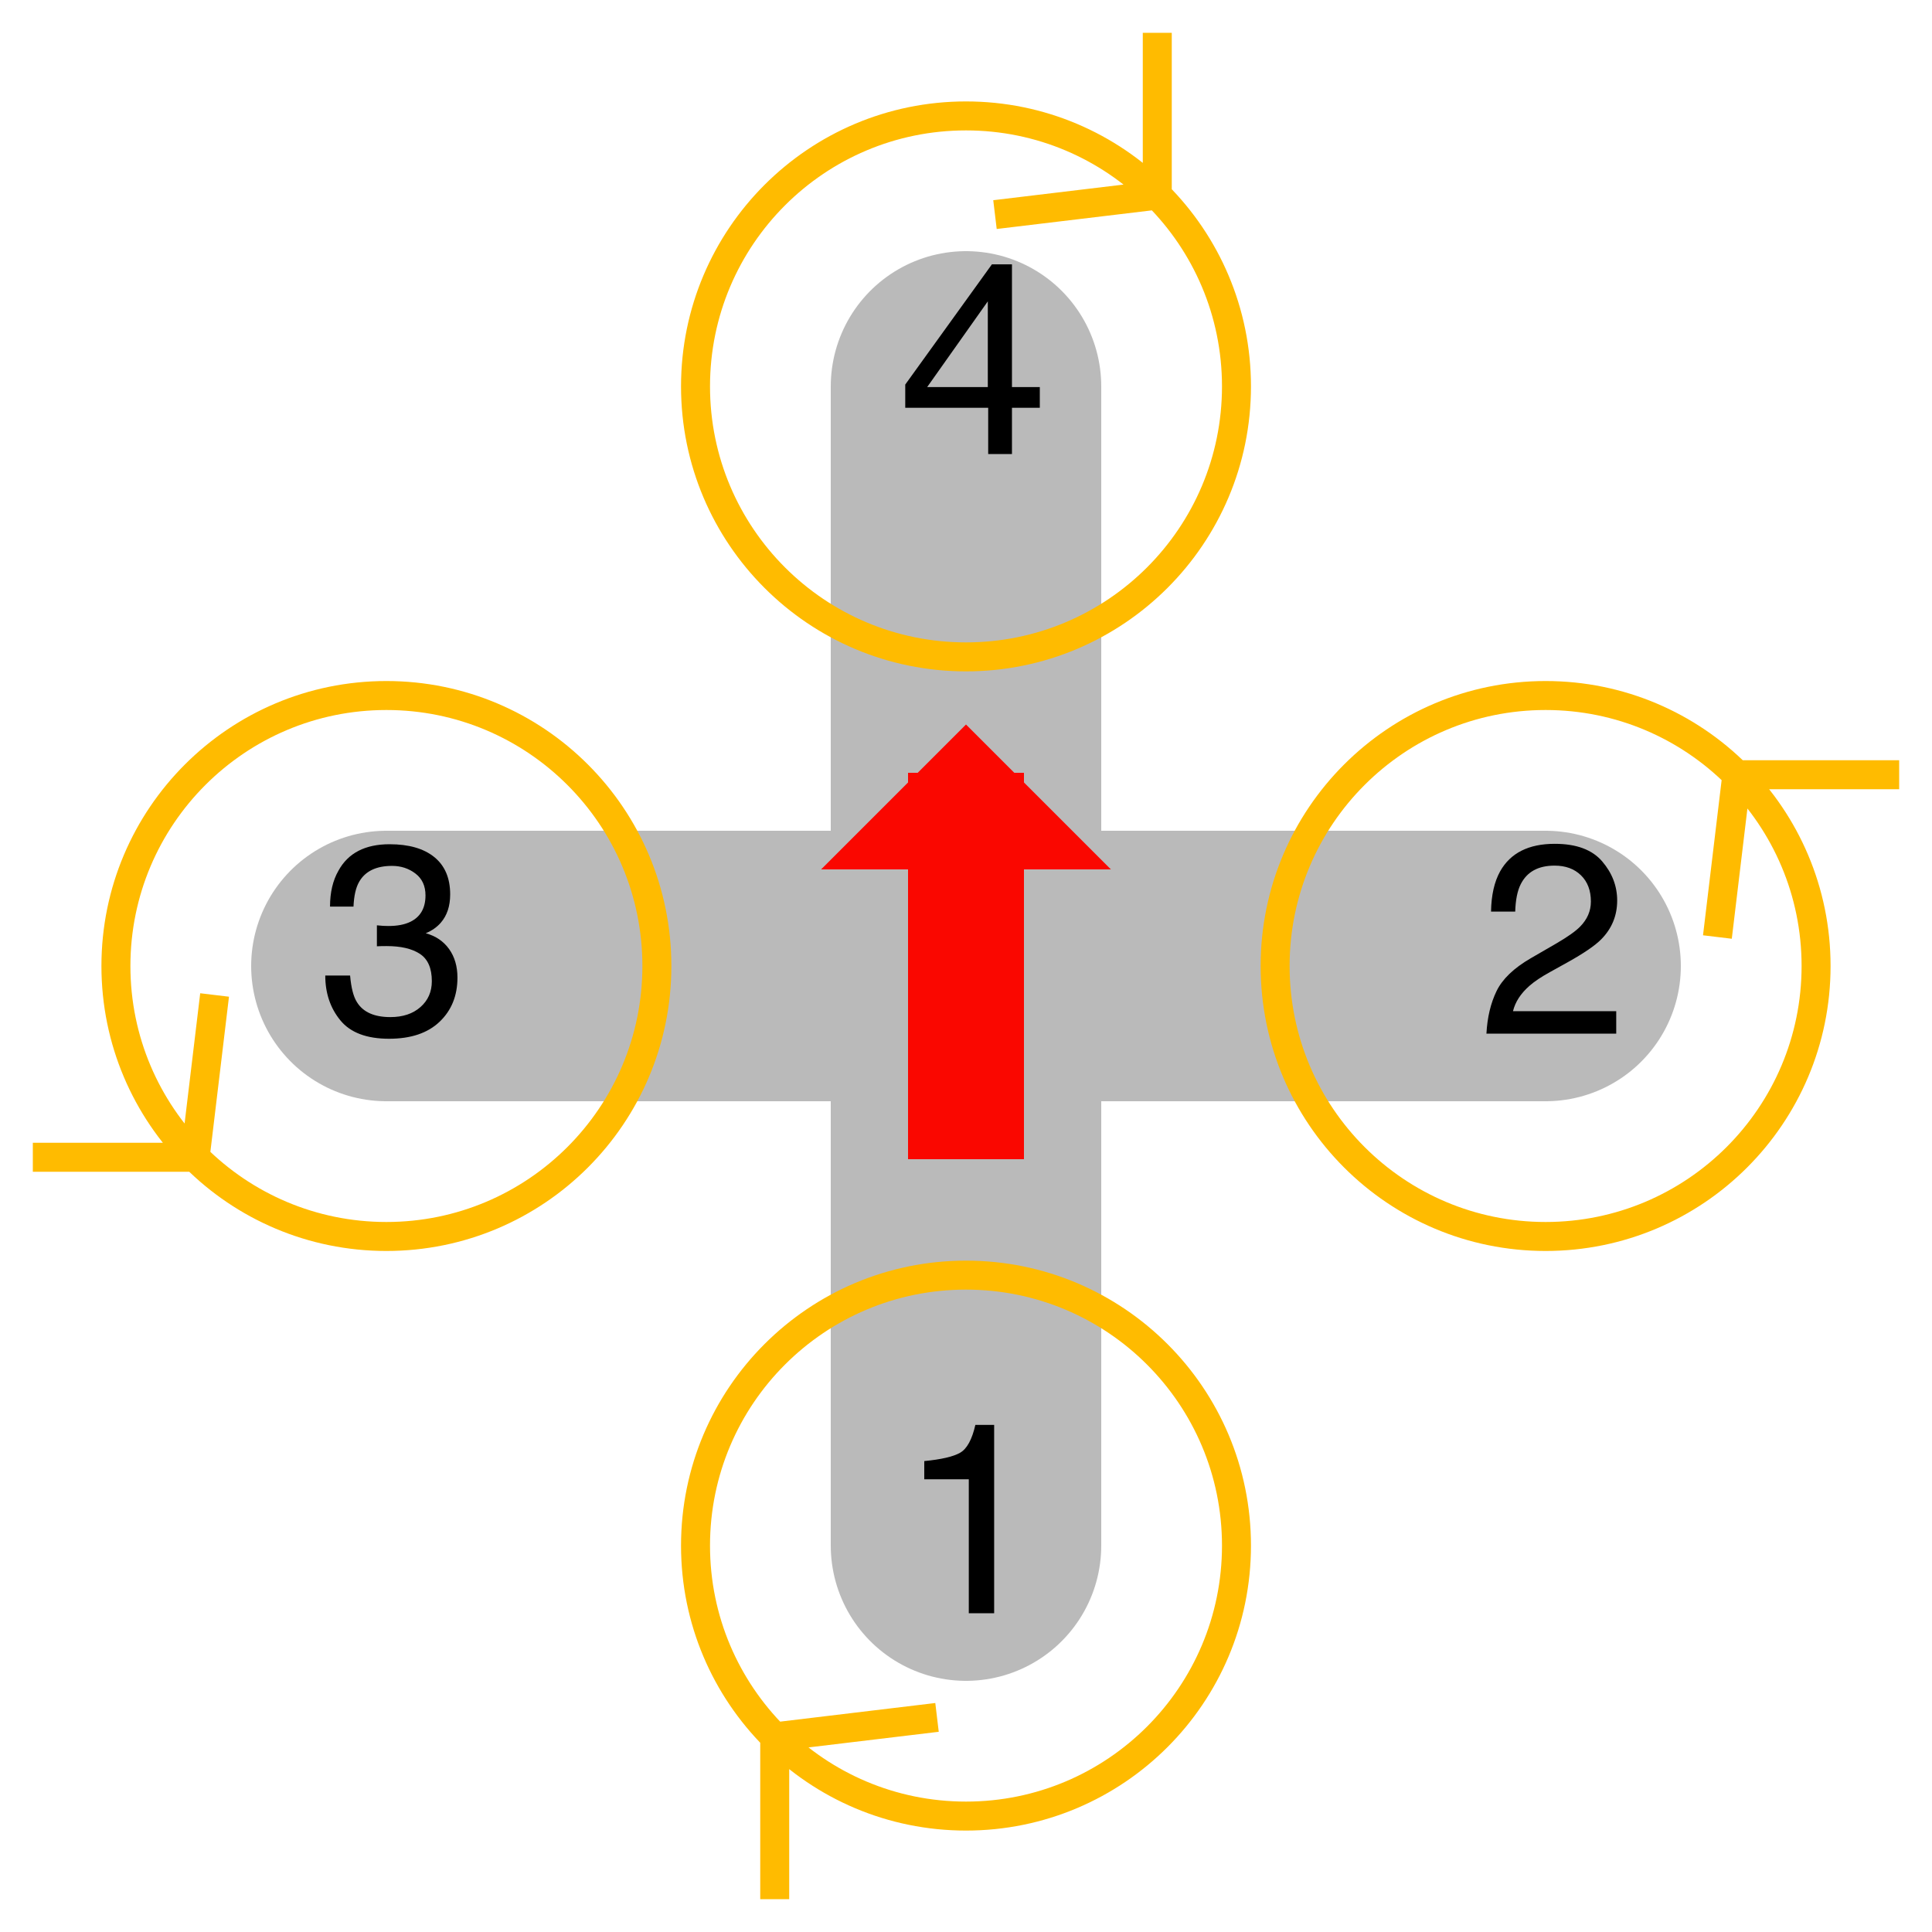
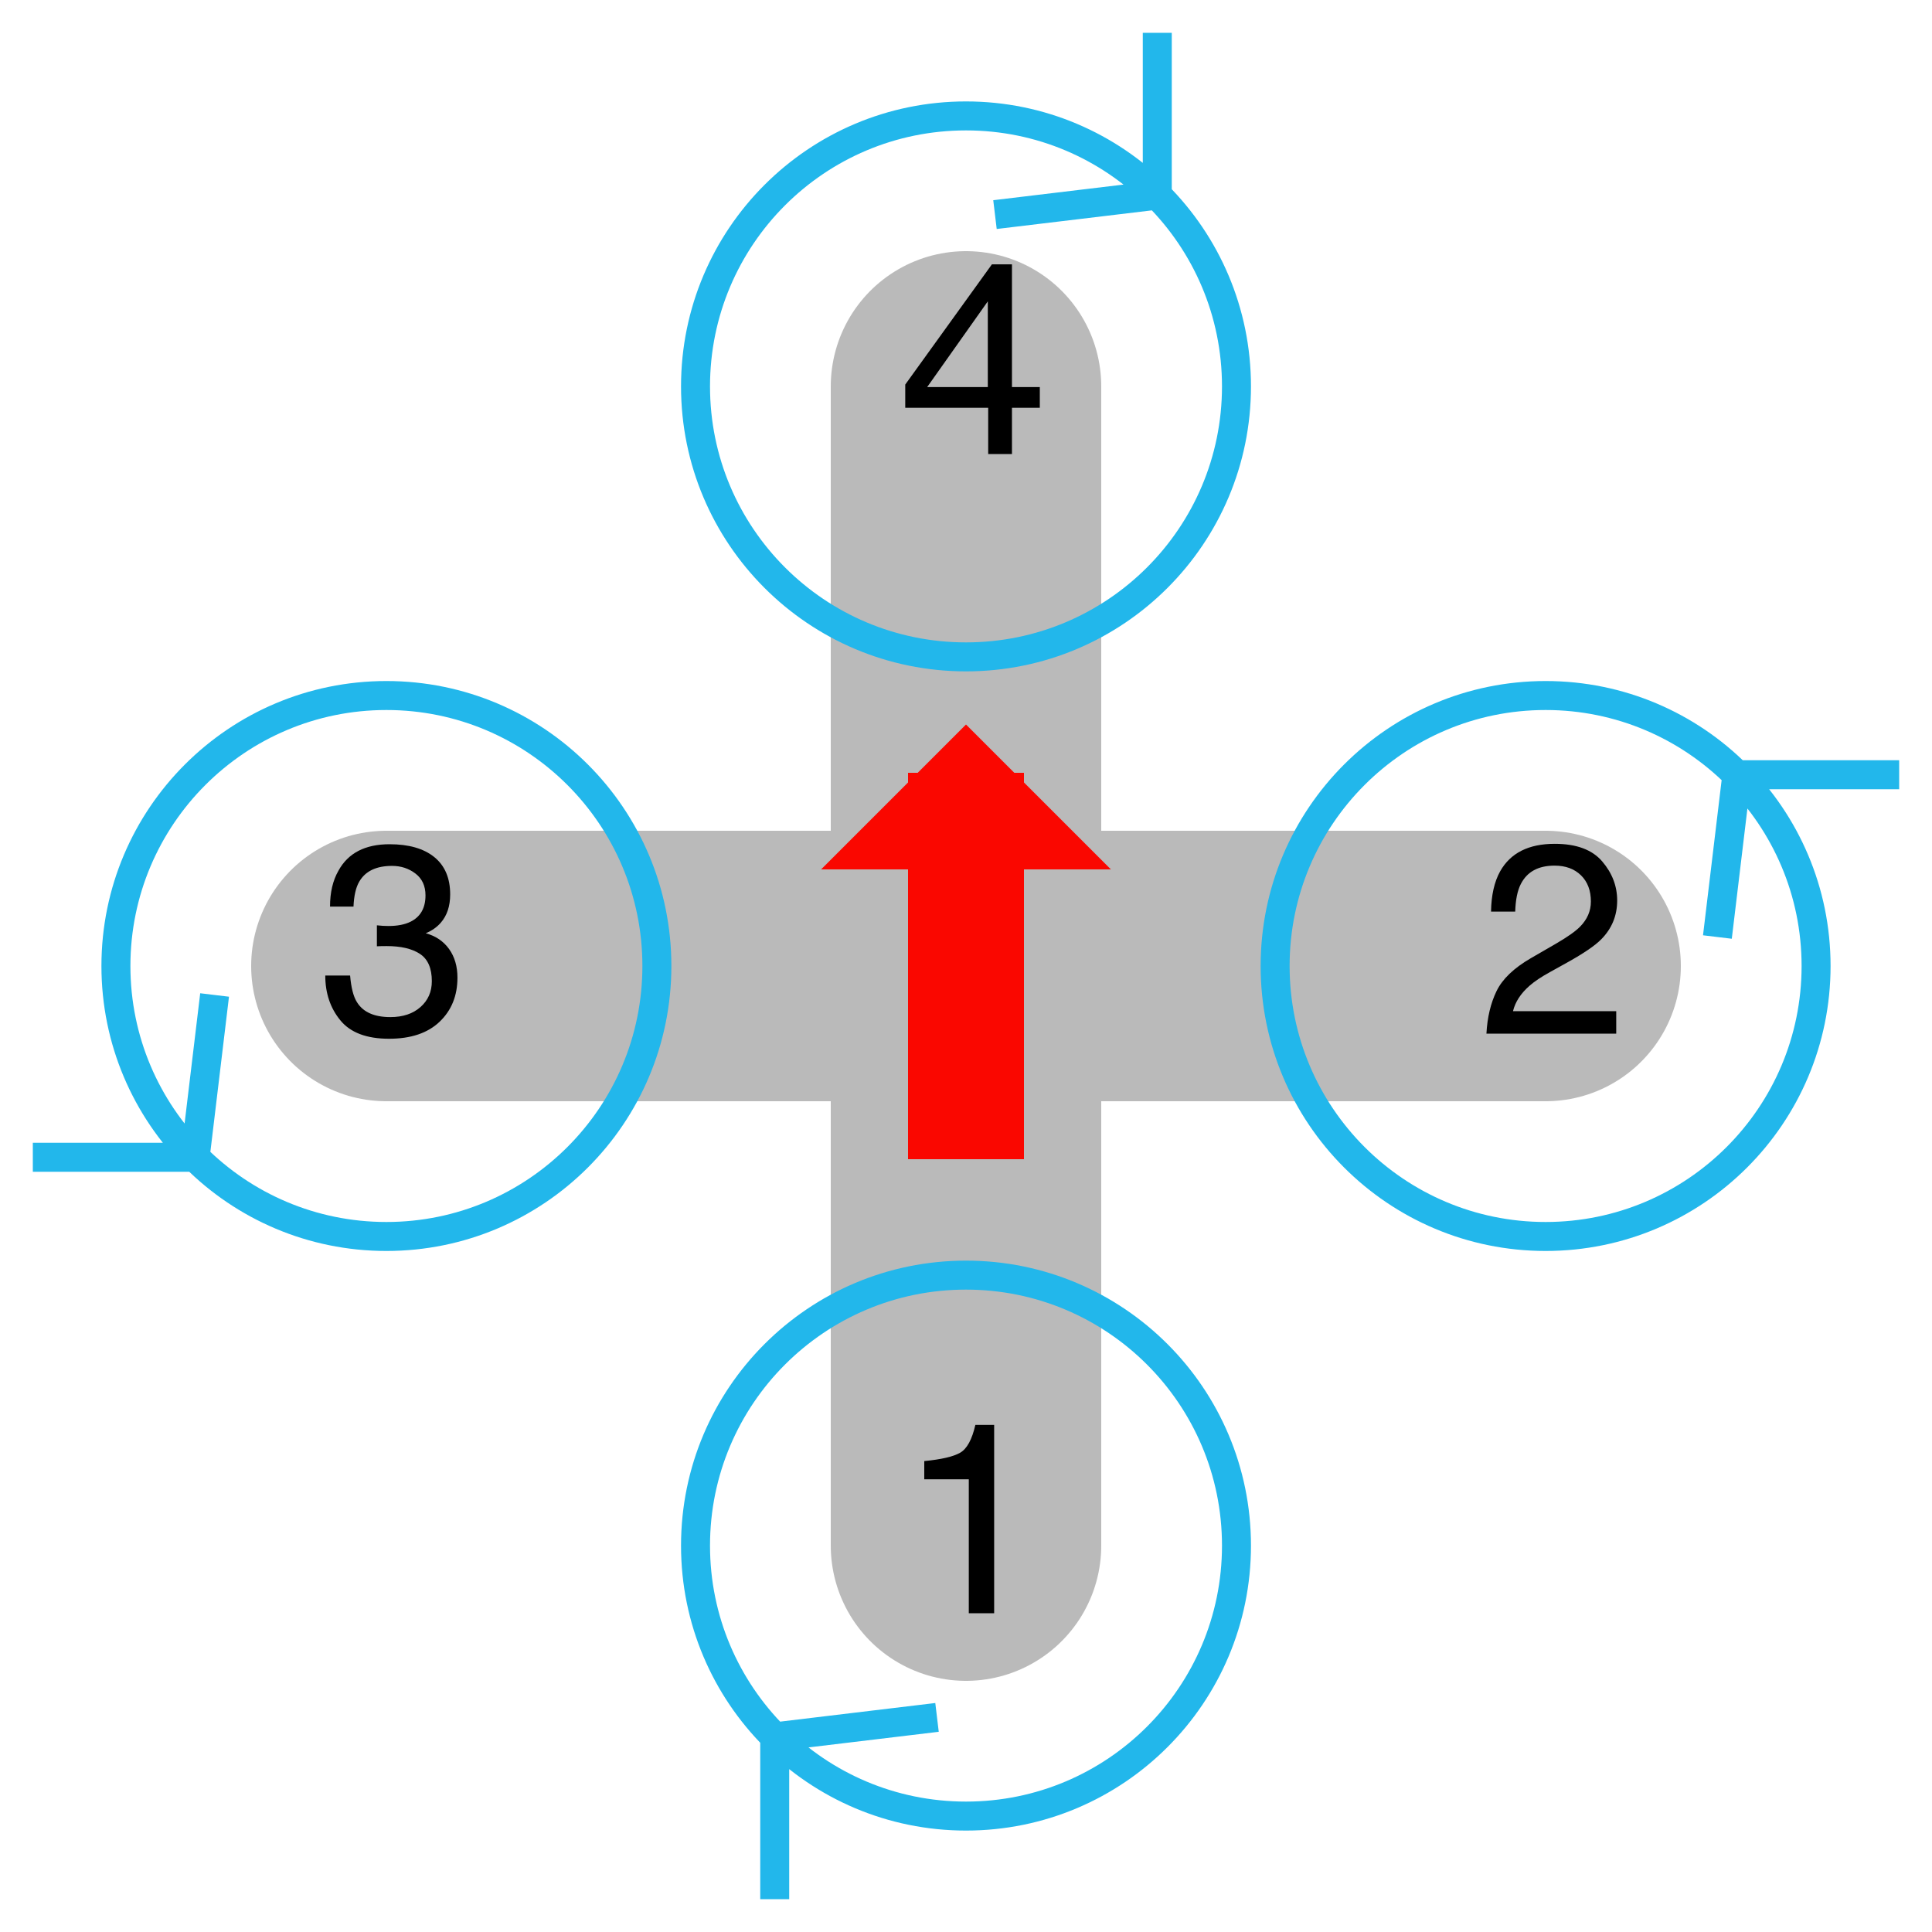
<svg xmlns="http://www.w3.org/2000/svg" xmlns:xlink="http://www.w3.org/1999/xlink" width="200pt" height="200pt" viewBox="0 0 200 200" version="1.1">
  <defs>
    <g>
      <symbol overflow="visible" id="glyph0-0">
        <path style="stroke:none;" d="" />
      </symbol>
      <symbol overflow="visible" id="glyph0-1">
        <path style="stroke:none;" d="M 2.68 -13.863 L 2.68 -15.75 C 4.457 -15.922 5.695 -16.211 6.398 -16.617 C 7.102 -17.023 7.625 -17.984 7.969 -19.496 L 9.914 -19.496 L 9.914 0 L 7.289 0 L 7.289 -13.863 Z M 2.68 -13.863 " />
      </symbol>
      <symbol overflow="visible" id="glyph0-2">
        <path style="stroke:none;" d="M 1.922 -4.402 C 2.527 -5.652 3.711 -6.785 5.469 -7.805 L 8.094 -9.324 C 9.27 -10.008 10.094 -10.59 10.57 -11.074 C 11.316 -11.832 11.688 -12.695 11.688 -13.672 C 11.688 -14.812 11.348 -15.715 10.664 -16.387 C 9.98 -17.055 9.07 -17.391 7.93 -17.391 C 6.242 -17.391 5.078 -16.754 4.43 -15.477 C 4.082 -14.793 3.891 -13.844 3.855 -12.633 L 1.352 -12.633 C 1.379 -14.336 1.695 -15.727 2.297 -16.805 C 3.363 -18.699 5.246 -19.648 7.945 -19.648 C 10.188 -19.648 11.824 -19.039 12.859 -17.828 C 13.895 -16.617 14.41 -15.266 14.41 -13.781 C 14.41 -12.215 13.859 -10.875 12.758 -9.762 C 12.117 -9.113 10.973 -8.332 9.324 -7.41 L 7.453 -6.371 C 6.559 -5.879 5.855 -5.41 5.344 -4.961 C 4.434 -4.168 3.859 -3.289 3.625 -2.324 L 14.312 -2.324 L 14.312 0 L 0.875 0 C 0.965 -1.688 1.316 -3.152 1.922 -4.402 Z M 1.922 -4.402 " />
      </symbol>
      <symbol overflow="visible" id="glyph0-3">
        <path style="stroke:none;" d="M 9.258 -6.93 L 9.258 -15.805 L 2.98 -6.93 Z M 9.297 0 L 9.297 -4.785 L 0.711 -4.785 L 0.711 -7.191 L 9.68 -19.633 L 11.758 -19.633 L 11.758 -6.93 L 14.641 -6.93 L 14.641 -4.785 L 11.758 -4.785 L 11.758 0 Z M 9.297 0 " />
      </symbol>
      <symbol overflow="visible" id="glyph0-4">
        <path style="stroke:none;" d="M 2.234 -1.375 C 1.191 -2.645 0.672 -4.191 0.672 -6.016 L 3.242 -6.016 C 3.352 -4.75 3.586 -3.828 3.953 -3.254 C 4.59 -2.223 5.742 -1.711 7.41 -1.711 C 8.703 -1.711 9.742 -2.055 10.527 -2.75 C 11.312 -3.441 11.703 -4.336 11.703 -5.43 C 11.703 -6.777 11.289 -7.719 10.465 -8.258 C 9.641 -8.797 8.496 -9.062 7.027 -9.062 C 6.863 -9.062 6.695 -9.062 6.527 -9.059 C 6.359 -9.055 6.188 -9.047 6.016 -9.039 L 6.016 -11.211 C 6.27 -11.184 6.484 -11.164 6.656 -11.156 C 6.832 -11.148 7.02 -11.141 7.219 -11.141 C 8.141 -11.141 8.895 -11.289 9.488 -11.578 C 10.527 -12.09 11.047 -13 11.047 -14.312 C 11.047 -15.289 10.699 -16.043 10.008 -16.57 C 9.316 -17.098 8.508 -17.363 7.586 -17.363 C 5.945 -17.363 4.812 -16.816 4.184 -15.723 C 3.836 -15.121 3.641 -14.266 3.594 -13.152 L 1.164 -13.152 C 1.164 -14.609 1.453 -15.852 2.039 -16.871 C 3.039 -18.695 4.805 -19.605 7.328 -19.605 C 9.324 -19.605 10.867 -19.16 11.961 -18.273 C 13.055 -17.383 13.602 -16.098 13.602 -14.41 C 13.602 -13.207 13.281 -12.23 12.633 -11.484 C 12.23 -11.02 11.711 -10.656 11.074 -10.391 C 12.105 -10.109 12.91 -9.562 13.488 -8.758 C 14.066 -7.949 14.355 -6.965 14.355 -5.797 C 14.355 -3.93 13.742 -2.406 12.508 -1.23 C 11.277 -0.055 9.535 0.531 7.273 0.531 C 4.957 0.531 3.277 -0.102 2.234 -1.375 Z M 2.234 -1.375 " />
      </symbol>
    </g>
  </defs>
  <g id="surface16">
    <path style="fill:none;stroke-width:28;stroke-linecap:round;stroke-linejoin:round;stroke:rgb(72.941%,72.941%,72.941%);stroke-opacity:1;stroke-miterlimit:10;" d="M 40 100 L 160 100 M 100 40 L 100 160 " />
-     <path style="fill:none;stroke-width:3;stroke-linecap:butt;stroke-linejoin:miter;stroke:rgb(255,187,0);stroke-opacity:1;stroke-miterlimit:10;" d="M 128 160 C 128 175.465 115.465 188 100 188 C 84.535 188 72 175.465 72 160 C 72 144.535 84.535 132 100 132 C 115.465 132 128 144.535 128 160 M 80.199 179.801 L 80.199 196.602 M 80.199 179.801 L 97 177.785 " />
+     <path style="fill:none;stroke-width:3;stroke-linecap:butt;stroke-linejoin:miter;stroke:rgb(34,183,235);stroke-opacity:1;stroke-miterlimit:10;" d="M 128 160 C 128 175.465 115.465 188 100 188 C 84.535 188 72 175.465 72 160 C 72 144.535 84.535 132 100 132 C 115.465 132 128 144.535 128 160 M 80.199 179.801 L 80.199 196.602 M 80.199 179.801 L 97 177.785 " />
    <g style="fill:rgb(0%,0%,0%);fill-opacity:1;">
      <use xlink:href="#glyph0-1" x="93" y="167" />
    </g>
-     <path style="fill:none;stroke-width:3;stroke-linecap:butt;stroke-linejoin:miter;stroke:rgb(255,187,0);stroke-opacity:1;stroke-miterlimit:10;" d="M 188 100 C 188 115.465 175.465 128 160 128 C 144.535 128 132 115.465 132 100 C 132 84.535 144.535 72 160 72 C 175.465 72 188 84.535 188 100 M 179.801 80.199 L 177.785 97 M 179.801 80.199 L 196.602 80.199 " />
+     <path style="fill:none;stroke-width:3;stroke-linecap:butt;stroke-linejoin:miter;stroke:rgb(34,183,235);stroke-opacity:1;stroke-miterlimit:10;" d="M 188 100 C 188 115.465 175.465 128 160 128 C 144.535 128 132 115.465 132 100 C 132 84.535 144.535 72 160 72 C 175.465 72 188 84.535 188 100 M 179.801 80.199 L 177.785 97 M 179.801 80.199 L 196.602 80.199 " />
    <g style="fill:rgb(0%,0%,0%);fill-opacity:1;">
      <use xlink:href="#glyph0-2" x="153" y="107" />
    </g>
-     <path style="fill:none;stroke-width:3;stroke-linecap:butt;stroke-linejoin:miter;stroke:rgb(255,187,0);stroke-opacity:1;stroke-miterlimit:10;" d="M 128 40 C 128 55.465 115.465 68 100 68 C 84.535 68 72 55.465 72 40 C 72 24.535 84.535 12 100 12 C 115.465 12 128 24.535 128 40 M 119.801 20.199 L 119.801 3.398 M 119.801 20.199 L 103 22.215 " />
+     <path style="fill:none;stroke-width:3;stroke-linecap:butt;stroke-linejoin:miter;stroke:rgb(34,183,235);stroke-opacity:1;stroke-miterlimit:10;" d="M 128 40 C 128 55.465 115.465 68 100 68 C 84.535 68 72 55.465 72 40 C 72 24.535 84.535 12 100 12 C 115.465 12 128 24.535 128 40 M 119.801 20.199 L 119.801 3.398 M 119.801 20.199 L 103 22.215 " />
    <g style="fill:rgb(0%,0%,0%);fill-opacity:1;">
      <use xlink:href="#glyph0-3" x="93" y="47" />
    </g>
-     <path style="fill:none;stroke-width:3;stroke-linecap:butt;stroke-linejoin:miter;stroke:rgb(255,187,0);stroke-opacity:1;stroke-miterlimit:10;" d="M 68 100 C 68 115.465 55.465 128 40 128 C 24.535 128 12 115.465 12 100 C 12 84.535 24.535 72 40 72 C 55.465 72 68 84.535 68 100 M 20.199 119.801 L 22.215 103 M 20.199 119.801 L 3.398 119.801 " />
+     <path style="fill:none;stroke-width:3;stroke-linecap:butt;stroke-linejoin:miter;stroke:rgb(34,183,235);stroke-opacity:1;stroke-miterlimit:10;" d="M 68 100 C 68 115.465 55.465 128 40 128 C 24.535 128 12 115.465 12 100 C 12 84.535 24.535 72 40 72 C 55.465 72 68 84.535 68 100 M 20.199 119.801 L 22.215 103 M 20.199 119.801 L 3.398 119.801 " />
    <g style="fill:rgb(0%,0%,0%);fill-opacity:1;">
      <use xlink:href="#glyph0-4" x="33" y="107" />
    </g>
    <path style="fill:none;stroke-width:12;stroke-linecap:butt;stroke-linejoin:bevel;stroke:rgb(98.039%,2.745%,0%);stroke-opacity:1;stroke-miterlimit:10;" d="M 100 80 L 100 120 " />
    <path style=" stroke:none;fill-rule:nonzero;fill:rgb(98.039%,2.745%,0%);fill-opacity:1;" d="M 100 75 L 85 90 L 115 90 L 100 75 " />
  </g>
</svg>
